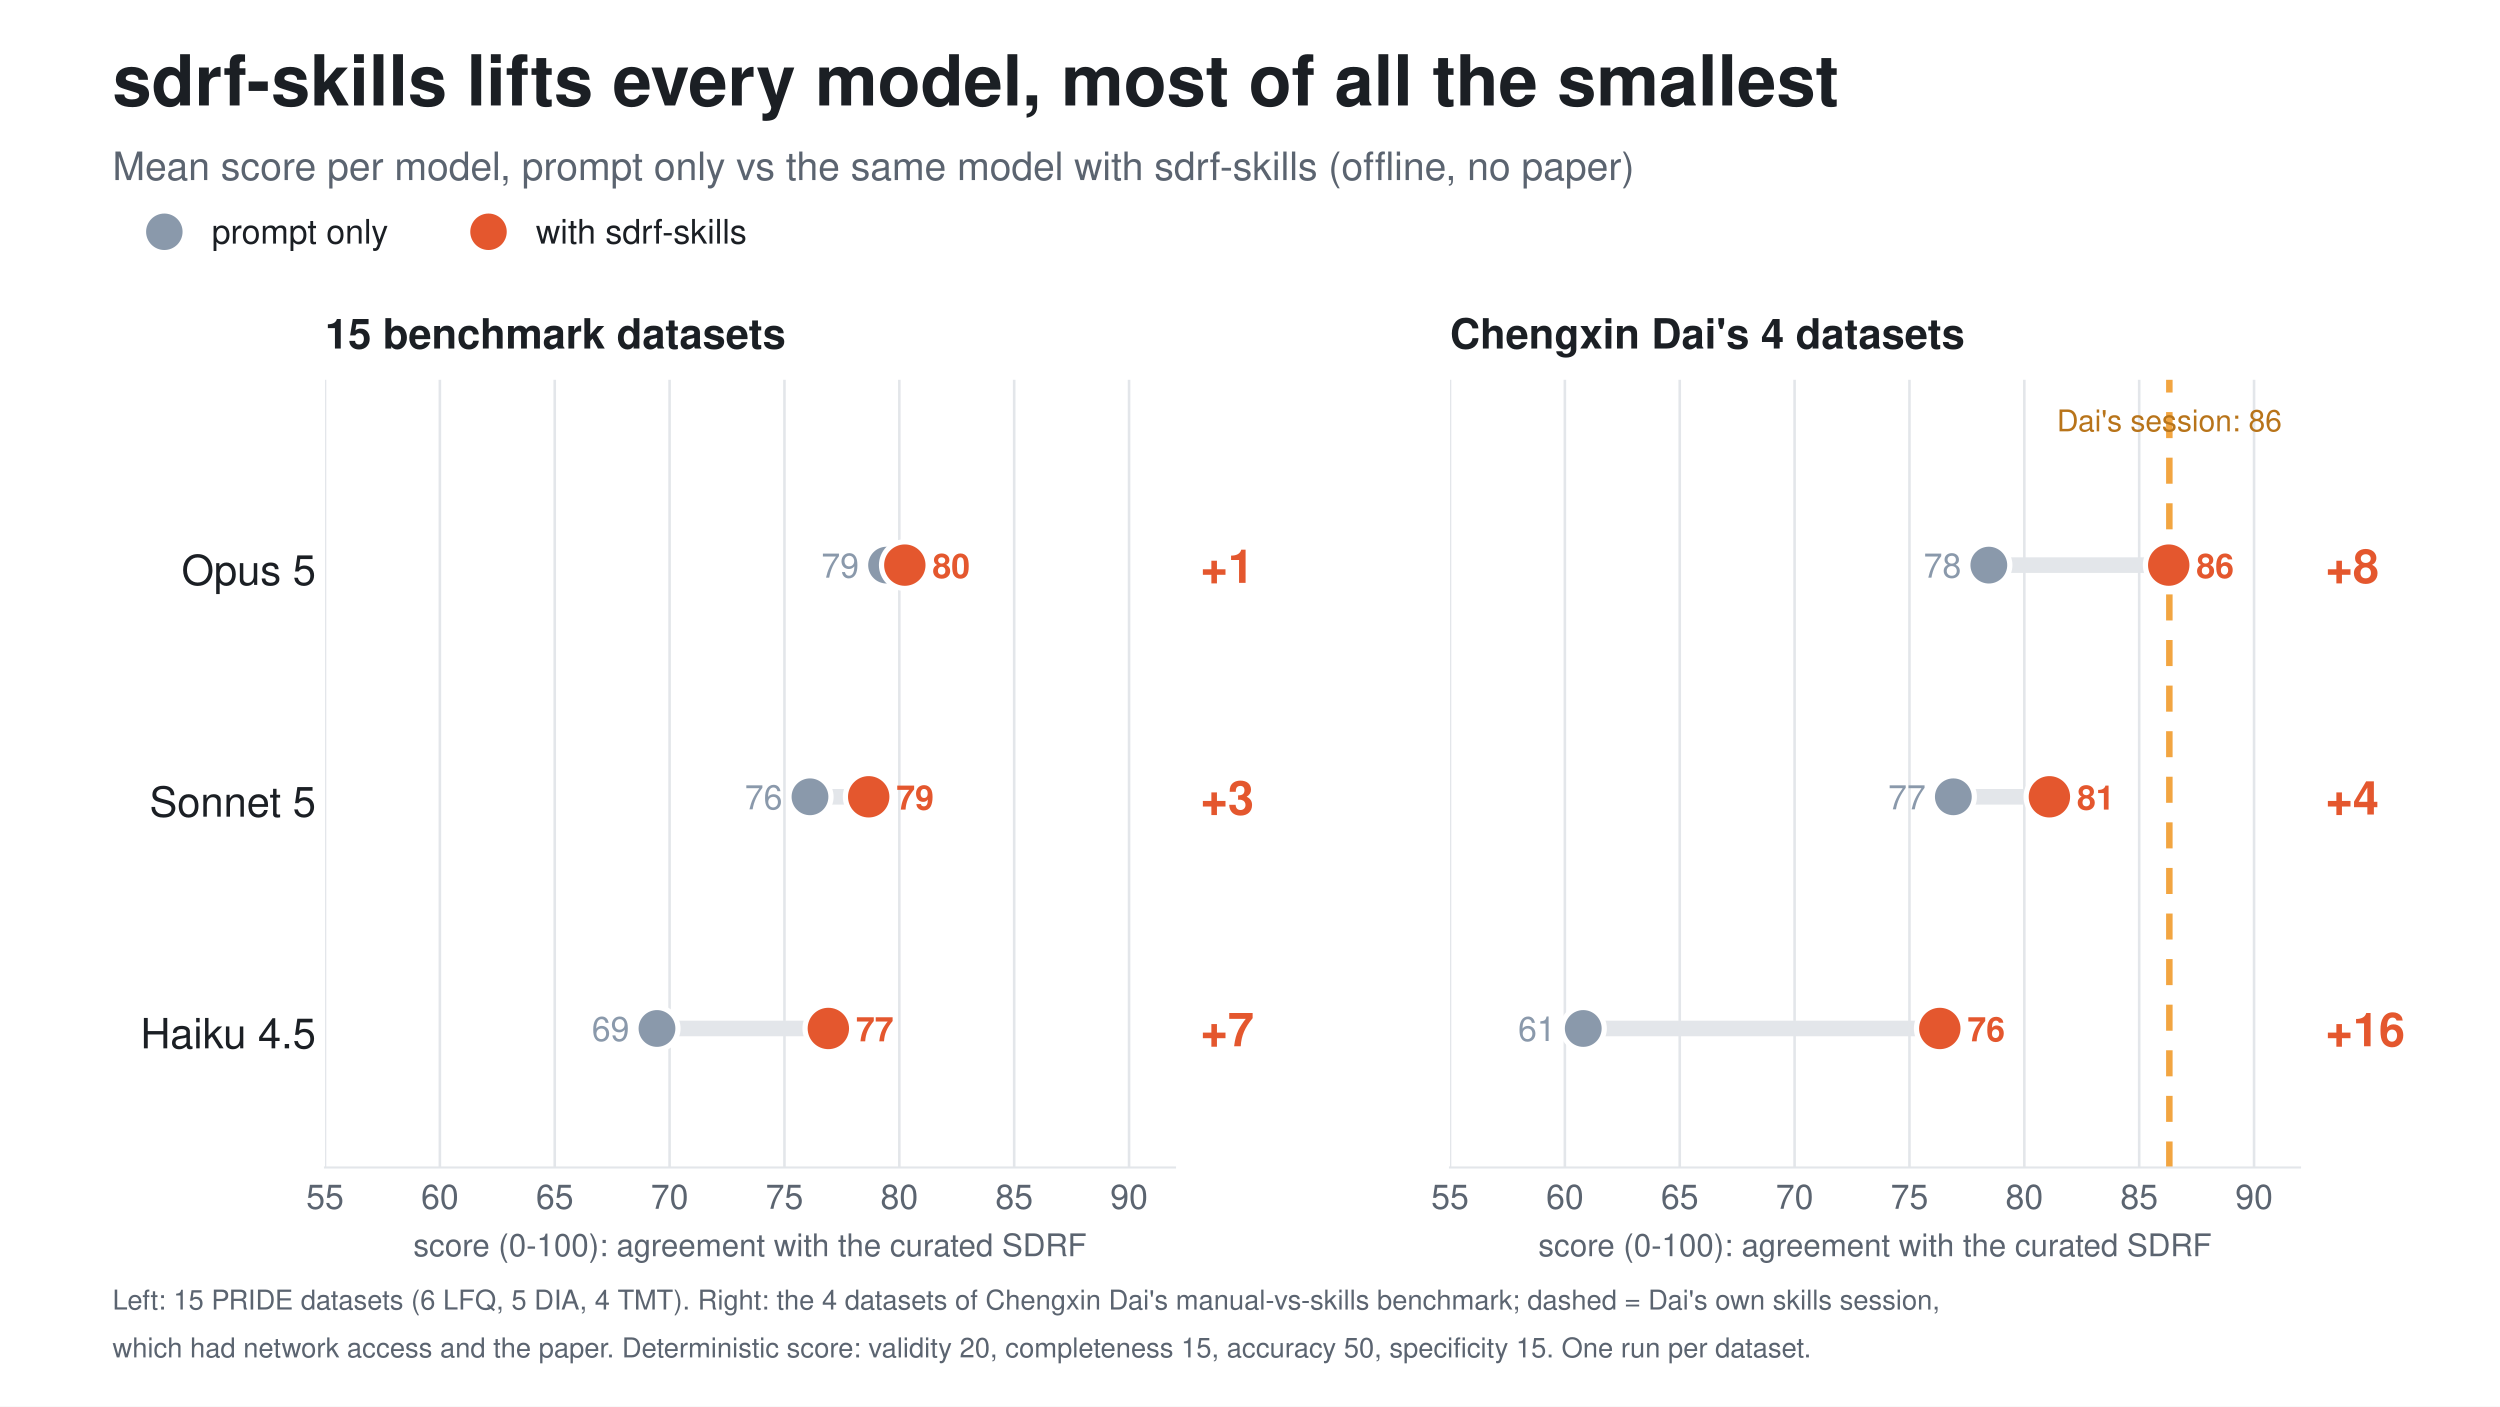
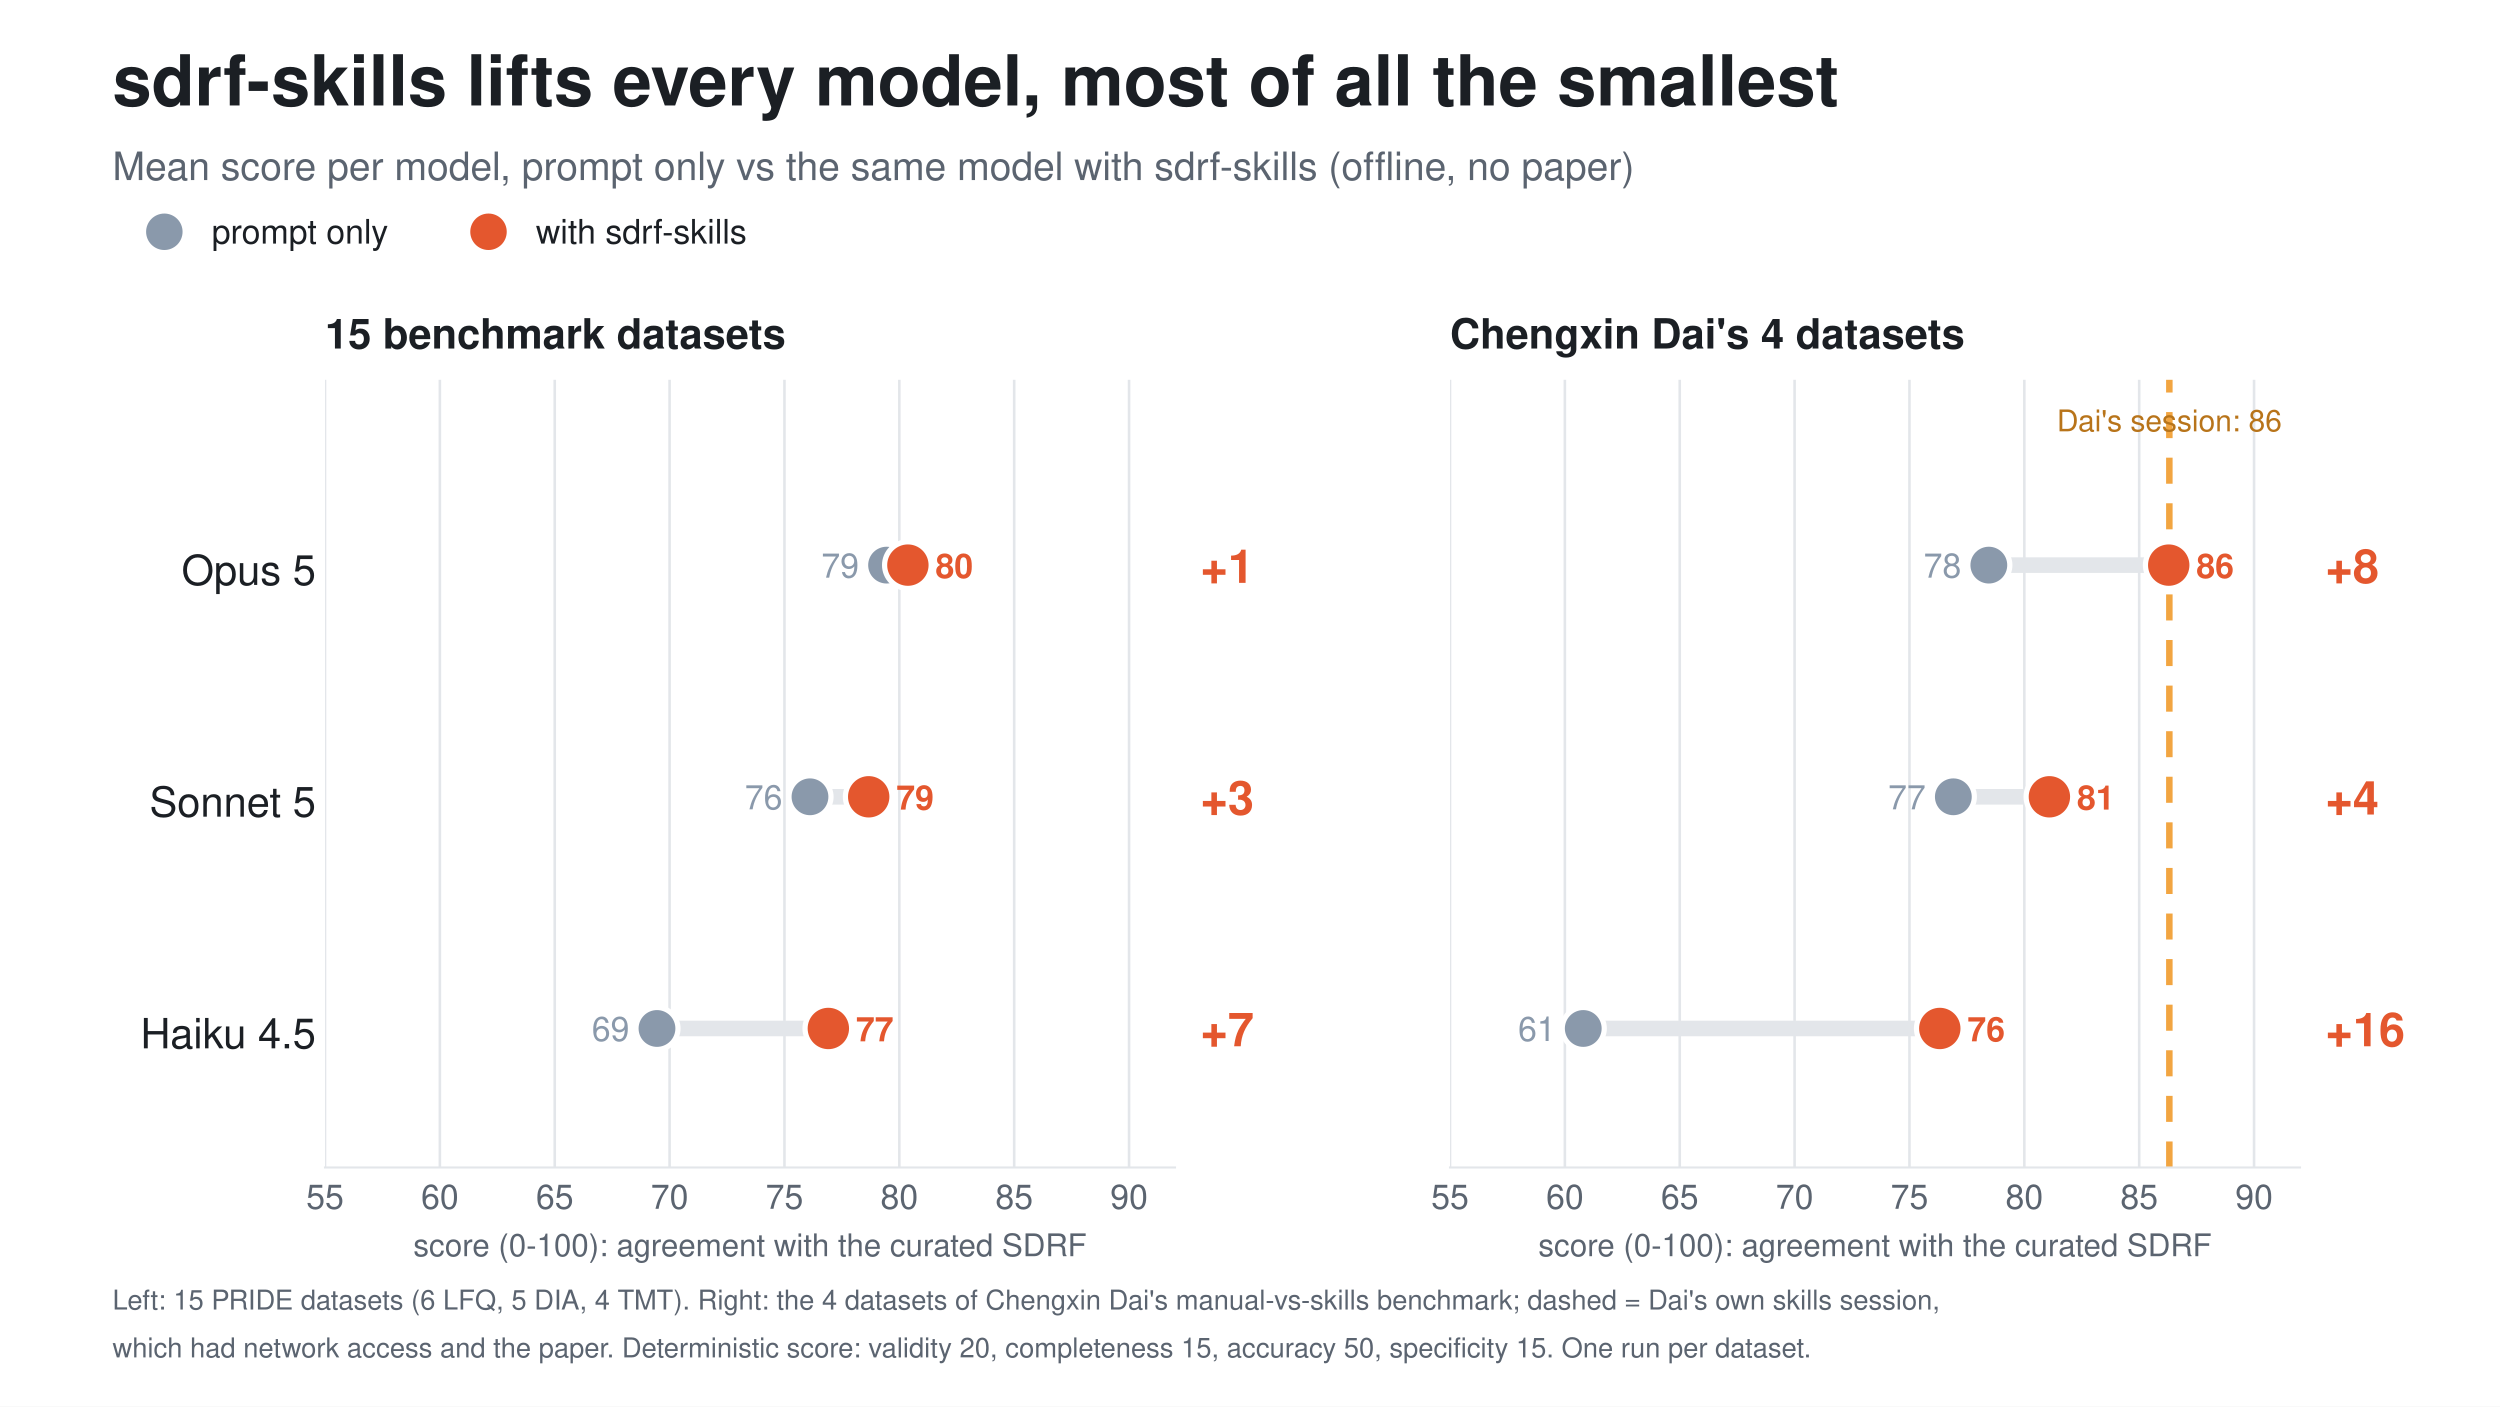
<svg xmlns="http://www.w3.org/2000/svg" xmlns:xlink="http://www.w3.org/1999/xlink" width="959.76pt" height="540pt" viewBox="0 0 959.76 540" version="1.1">
  <defs>
    <style type="text/css">*{stroke-linejoin: round; stroke-linecap: butt}</style>
  </defs>
  <g id="figure_1">
    <g id="patch_1">
      <path d="M 0 540  L 959.76 540  L 959.76 0  L 0 0  z " style="fill: #ffffff" />
    </g>
    <g id="axes_1">
      <g id="patch_2">
        <path d="M 124.769 448.2  L 451.087 448.2  L 451.087 145.8  L 124.769 145.8  z " style="fill: #ffffff" />
      </g>
      <g id="matplotlib.axis_1">
        <g id="xtick_1">
          <g id="line2d_1">
-             <path d="M 124.769 448.2  L 124.769 145.8  " clip-path="url(#p3bbed94d7a)" style="fill: none; stroke: #e3e6ea; stroke-linecap: square" />
+             <path d="M 124.769 448.2  L 124.769 145.8  " clip-path="url(#p6b997516c2)" style="fill: none; stroke: #e3e6ea; stroke-linecap: square" />
          </g>
          <g id="line2d_2" />
          <g id="text_1">
            <text style="font-size: 13px; font-family: 'Helvetica Neue', 'Helvetica', 'Arial', 'DejaVu Sans'; text-anchor: middle; fill: #5b6470" x="124.769" y="464.076" transform="rotate(-0 124.7688 464.076)">55</text>
          </g>
        </g>
        <g id="xtick_2">
          <g id="line2d_3">
-             <path d="M 168.866 448.2  L 168.866 145.8  " clip-path="url(#p3bbed94d7a)" style="fill: none; stroke: #e3e6ea; stroke-linecap: square" />
+             <path d="M 168.866 448.2  L 168.866 145.8  " clip-path="url(#p6b997516c2)" style="fill: none; stroke: #e3e6ea; stroke-linecap: square" />
          </g>
          <g id="line2d_4" />
          <g id="text_2">
            <text style="font-size: 13px; font-family: 'Helvetica Neue', 'Helvetica', 'Arial', 'DejaVu Sans'; text-anchor: middle; fill: #5b6470" x="168.866" y="464.076" transform="rotate(-0 168.8659 464.076)">60</text>
          </g>
        </g>
        <g id="xtick_3">
          <g id="line2d_5">
-             <path d="M 212.963 448.2  L 212.963 145.8  " clip-path="url(#p3bbed94d7a)" style="fill: none; stroke: #e3e6ea; stroke-linecap: square" />
+             <path d="M 212.963 448.2  L 212.963 145.8  " clip-path="url(#p6b997516c2)" style="fill: none; stroke: #e3e6ea; stroke-linecap: square" />
          </g>
          <g id="line2d_6" />
          <g id="text_3">
            <text style="font-size: 13px; font-family: 'Helvetica Neue', 'Helvetica', 'Arial', 'DejaVu Sans'; text-anchor: middle; fill: #5b6470" x="212.963" y="464.076" transform="rotate(-0 212.963 464.076)">65</text>
          </g>
        </g>
        <g id="xtick_4">
          <g id="line2d_7">
-             <path d="M 257.06 448.2  L 257.06 145.8  " clip-path="url(#p3bbed94d7a)" style="fill: none; stroke: #e3e6ea; stroke-linecap: square" />
+             <path d="M 257.06 448.2  L 257.06 145.8  " clip-path="url(#p6b997516c2)" style="fill: none; stroke: #e3e6ea; stroke-linecap: square" />
          </g>
          <g id="line2d_8" />
          <g id="text_4">
            <text style="font-size: 13px; font-family: 'Helvetica Neue', 'Helvetica', 'Arial', 'DejaVu Sans'; text-anchor: middle; fill: #5b6470" x="257.06" y="464.076" transform="rotate(-0 257.06 464.076)">70</text>
          </g>
        </g>
        <g id="xtick_5">
          <g id="line2d_9">
-             <path d="M 301.157 448.2  L 301.157 145.8  " clip-path="url(#p3bbed94d7a)" style="fill: none; stroke: #e3e6ea; stroke-linecap: square" />
+             <path d="M 301.157 448.2  L 301.157 145.8  " clip-path="url(#p6b997516c2)" style="fill: none; stroke: #e3e6ea; stroke-linecap: square" />
          </g>
          <g id="line2d_10" />
          <g id="text_5">
            <text style="font-size: 13px; font-family: 'Helvetica Neue', 'Helvetica', 'Arial', 'DejaVu Sans'; text-anchor: middle; fill: #5b6470" x="301.157" y="464.076" transform="rotate(-0 301.1571 464.076)">75</text>
          </g>
        </g>
        <g id="xtick_6">
          <g id="line2d_11">
-             <path d="M 345.254 448.2  L 345.254 145.8  " clip-path="url(#p3bbed94d7a)" style="fill: none; stroke: #e3e6ea; stroke-linecap: square" />
+             <path d="M 345.254 448.2  L 345.254 145.8  " clip-path="url(#p6b997516c2)" style="fill: none; stroke: #e3e6ea; stroke-linecap: square" />
          </g>
          <g id="line2d_12" />
          <g id="text_6">
            <text style="font-size: 13px; font-family: 'Helvetica Neue', 'Helvetica', 'Arial', 'DejaVu Sans'; text-anchor: middle; fill: #5b6470" x="345.254" y="464.076" transform="rotate(-0 345.2542 464.076)">80</text>
          </g>
        </g>
        <g id="xtick_7">
          <g id="line2d_13">
-             <path d="M 389.351 448.2  L 389.351 145.8  " clip-path="url(#p3bbed94d7a)" style="fill: none; stroke: #e3e6ea; stroke-linecap: square" />
+             <path d="M 389.351 448.2  L 389.351 145.8  " clip-path="url(#p6b997516c2)" style="fill: none; stroke: #e3e6ea; stroke-linecap: square" />
          </g>
          <g id="line2d_14" />
          <g id="text_7">
            <text style="font-size: 13px; font-family: 'Helvetica Neue', 'Helvetica', 'Arial', 'DejaVu Sans'; text-anchor: middle; fill: #5b6470" x="389.351" y="464.076" transform="rotate(-0 389.3513 464.076)">85</text>
          </g>
        </g>
        <g id="xtick_8">
          <g id="line2d_15">
-             <path d="M 433.448 448.2  L 433.448 145.8  " clip-path="url(#p3bbed94d7a)" style="fill: none; stroke: #e3e6ea; stroke-linecap: square" />
+             <path d="M 433.448 448.2  L 433.448 145.8  " clip-path="url(#p6b997516c2)" style="fill: none; stroke: #e3e6ea; stroke-linecap: square" />
          </g>
          <g id="line2d_16" />
          <g id="text_8">
            <text style="font-size: 13px; font-family: 'Helvetica Neue', 'Helvetica', 'Arial', 'DejaVu Sans'; text-anchor: middle; fill: #5b6470" x="433.448" y="464.076" transform="rotate(-0 433.4484 464.076)">90</text>
          </g>
        </g>
        <g id="text_9">
          <text style="font-size: 12px; font-family: 'Helvetica Neue', 'Helvetica', 'Arial', 'DejaVu Sans'; text-anchor: middle; fill: #5b6470" x="287.928" y="482.269" transform="rotate(-0 287.928 482.269)">score (0-100): agreement with the curated SDRF</text>
        </g>
      </g>
      <g id="matplotlib.axis_2">
        <g id="ytick_1">
          <g id="line2d_17" />
          <g id="text_10">
            <text style="font-size: 16px; font-family: 'Helvetica Neue', 'Helvetica', 'Arial', 'DejaVu Sans'; text-anchor: end; fill: #1b1f24" x="121.269" y="224.569" transform="rotate(-0 121.2688 224.5689)">Opus 5</text>
          </g>
        </g>
        <g id="ytick_2">
          <g id="line2d_18" />
          <g id="text_11">
            <text style="font-size: 16px; font-family: 'Helvetica Neue', 'Helvetica', 'Arial', 'DejaVu Sans'; text-anchor: end; fill: #1b1f24" x="121.269" y="313.51" transform="rotate(-0 121.2688 313.5101)">Sonnet 5</text>
          </g>
        </g>
        <g id="ytick_3">
          <g id="line2d_19" />
          <g id="text_12">
            <text style="font-size: 16px; font-family: 'Helvetica Neue', 'Helvetica', 'Arial', 'DejaVu Sans'; text-anchor: end; fill: #1b1f24" x="121.269" y="402.451" transform="rotate(-0 121.2688 402.4513)">Haiku 4.5</text>
          </g>
        </g>
      </g>
      <g id="line2d_20">
-         <path d="M 340.36 216.953  L 347.365 216.953  " clip-path="url(#p3bbed94d7a)" style="fill: none; stroke: #e3e6ea; stroke-width: 6; stroke-linecap: round" />
+         <path d="M 340.36 216.953  L 348.541 216.953  " clip-path="url(#p6b997516c2)" style="fill: none; stroke: #e3e6ea; stroke-width: 6; stroke-linecap: round" />
      </g>
      <g id="line2d_21">
-         <path d="M 310.957 305.894  L 333.5 305.894  " clip-path="url(#p3bbed94d7a)" style="fill: none; stroke: #e3e6ea; stroke-width: 6; stroke-linecap: round" />
+         <path d="M 310.957 305.894  L 333.5 305.894  " clip-path="url(#p6b997516c2)" style="fill: none; stroke: #e3e6ea; stroke-width: 6; stroke-linecap: round" />
      </g>
      <g id="line2d_22">
-         <path d="M 252.219 394.835  L 318.006 394.835  " clip-path="url(#p3bbed94d7a)" style="fill: none; stroke: #e3e6ea; stroke-width: 6; stroke-linecap: round" />
+         <path d="M 252.219 394.835  L 318.006 394.835  " clip-path="url(#p6b997516c2)" style="fill: none; stroke: #e3e6ea; stroke-width: 6; stroke-linecap: round" />
      </g>
      <g id="patch_3">
        <path d="M 124.769 448.2  L 451.087 448.2  " style="fill: none; stroke: #e3e6ea; stroke-width: 0.8; stroke-linejoin: miter; stroke-linecap: square" />
      </g>
      <g id="PathCollection_1">
        <defs>
-           <path id="m942dc40a9a" d="M 0 8.062  C 2.138 8.062 4.189 7.213 5.701 5.701  C 7.213 4.189 8.062 2.138 8.062 0  C 8.062 -2.138 7.213 -4.189 5.701 -5.701  C 4.189 -7.213 2.138 -8.062 0 -8.062  C -2.138 -8.062 -4.189 -7.213 -5.701 -5.701  C -7.213 -4.189 -8.062 -2.138 -8.062 0  C -8.062 2.138 -7.213 4.189 -5.701 5.701  C -4.189 7.213 -2.138 8.062 0 8.062  z " style="stroke: #ffffff; stroke-width: 2" />
+           <path id="m262d3d9e04" d="M 0 8.062  C 2.138 8.062 4.189 7.213 5.701 5.701  C 7.213 4.189 8.062 2.138 8.062 0  C 8.062 -2.138 7.213 -4.189 5.701 -5.701  C 4.189 -7.213 2.138 -8.062 0 -8.062  C -2.138 -8.062 -4.189 -7.213 -5.701 -5.701  C -7.213 -4.189 -8.062 -2.138 -8.062 0  C -8.062 2.138 -7.213 4.189 -5.701 5.701  C -4.189 7.213 -2.138 8.062 0 8.062  z " style="stroke: #ffffff; stroke-width: 2" />
        </defs>
-         <g clip-path="url(#p3bbed94d7a)">
-           <use xlink:href="#m942dc40a9a" x="340.36" y="216.953" style="fill: #8a99ab; stroke: #ffffff; stroke-width: 2" />
+         <g clip-path="url(#p6b997516c2)">
+           <use xlink:href="#m262d3d9e04" x="340.36" y="216.953" style="fill: #8a99ab; stroke: #ffffff; stroke-width: 2" />
        </g>
      </g>
      <g id="text_13">
        <text style="font-size: 13px; font-family: 'Helvetica Neue', 'Helvetica', 'Arial', 'DejaVu Sans'; text-anchor: end; fill: #8a99ab" x="329.776" y="221.756" transform="rotate(-0 329.7764 221.7564)">79</text>
      </g>
      <g id="text_14">
-         <text style="font-weight: 700; font-size: 13px; font-family: 'Helvetica Neue', 'Helvetica', 'Arial', 'DejaVu Sans'; text-anchor: start; fill: #e4572e" x="357.948" y="221.88" transform="rotate(-0 357.9484 221.8799)">80</text>
+         <text style="font-weight: 700; font-size: 13px; font-family: 'Helvetica Neue', 'Helvetica', 'Arial', 'DejaVu Sans'; text-anchor: start; fill: #e4572e" x="359.124" y="221.88" transform="rotate(-0 359.1243 221.8799)">80</text>
      </g>
      <g id="text_15">
        <text style="font-weight: 700; font-size: 18px; font-family: 'Helvetica Neue', 'Helvetica', 'Arial', 'DejaVu Sans'; text-anchor: start; fill: #e4572e" x="460.877" y="223.775" transform="rotate(-0 460.8768 223.7749)">+1</text>
      </g>
      <g id="PathCollection_2">
-         <g clip-path="url(#p3bbed94d7a)">
-           <use xlink:href="#m942dc40a9a" x="310.957" y="305.894" style="fill: #8a99ab; stroke: #ffffff; stroke-width: 2" />
+         <g clip-path="url(#p6b997516c2)">
+           <use xlink:href="#m262d3d9e04" x="310.957" y="305.894" style="fill: #8a99ab; stroke: #ffffff; stroke-width: 2" />
        </g>
      </g>
      <g id="text_16">
        <text style="font-size: 13px; font-family: 'Helvetica Neue', 'Helvetica', 'Arial', 'DejaVu Sans'; text-anchor: end; fill: #8a99ab" x="300.373" y="310.698" transform="rotate(-0 300.3732 310.6976)">76</text>
      </g>
      <g id="text_17">
        <text style="font-weight: 700; font-size: 13px; font-family: 'Helvetica Neue', 'Helvetica', 'Arial', 'DejaVu Sans'; text-anchor: start; fill: #e4572e" x="344.083" y="310.821" transform="rotate(-0 344.0835 310.8211)">79</text>
      </g>
      <g id="text_18">
        <text style="font-weight: 700; font-size: 18px; font-family: 'Helvetica Neue', 'Helvetica', 'Arial', 'DejaVu Sans'; text-anchor: start; fill: #e4572e" x="460.877" y="312.716" transform="rotate(-0 460.8768 312.7161)">+3</text>
      </g>
      <g id="PathCollection_3">
-         <g clip-path="url(#p3bbed94d7a)">
-           <use xlink:href="#m942dc40a9a" x="252.219" y="394.835" style="fill: #8a99ab; stroke: #ffffff; stroke-width: 2" />
+         <g clip-path="url(#p6b997516c2)">
+           <use xlink:href="#m262d3d9e04" x="252.219" y="394.835" style="fill: #8a99ab; stroke: #ffffff; stroke-width: 2" />
        </g>
      </g>
      <g id="text_19">
        <text style="font-size: 13px; font-family: 'Helvetica Neue', 'Helvetica', 'Arial', 'DejaVu Sans'; text-anchor: end; fill: #8a99ab" x="241.635" y="399.639" transform="rotate(-0 241.6353 399.6388)">69</text>
      </g>
      <g id="text_20">
        <text style="font-weight: 700; font-size: 13px; font-family: 'Helvetica Neue', 'Helvetica', 'Arial', 'DejaVu Sans'; text-anchor: start; fill: #e4572e" x="328.589" y="399.762" transform="rotate(-0 328.5891 399.7623)">77</text>
      </g>
      <g id="text_21">
        <text style="font-weight: 700; font-size: 18px; font-family: 'Helvetica Neue', 'Helvetica', 'Arial', 'DejaVu Sans'; text-anchor: start; fill: #e4572e" x="460.877" y="401.657" transform="rotate(-0 460.8768 401.6573)">+7</text>
      </g>
      <g id="text_22">
        <text style="font-weight: 700; font-size: 16px; font-family: 'Helvetica Neue', 'Helvetica', 'Arial', 'DejaVu Sans'; text-anchor: start; fill: #1b1f24" x="124.769" y="133.8" transform="rotate(-0 124.7688 133.8)">15 benchmark datasets</text>
      </g>
      <g id="PathCollection_4">
        <defs>
-           <path id="m48905d40f3" d="M 0 8.944  C 2.372 8.944 4.647 8.002 6.325 6.325  C 8.002 4.647 8.944 2.372 8.944 0  C 8.944 -2.372 8.002 -4.647 6.325 -6.325  C 4.647 -8.002 2.372 -8.944 0 -8.944  C -2.372 -8.944 -4.647 -8.002 -6.325 -6.325  C -8.002 -4.647 -8.944 -2.372 -8.944 0  C -8.944 2.372 -8.002 4.647 -6.325 6.325  C -4.647 8.002 -2.372 8.944 0 8.944  z " style="stroke: #ffffff; stroke-width: 2" />
+           <path id="mccf709d0e4" d="M 0 8.944  C 2.372 8.944 4.647 8.002 6.325 6.325  C 8.002 4.647 8.944 2.372 8.944 0  C 8.944 -2.372 8.002 -4.647 6.325 -6.325  C 4.647 -8.002 2.372 -8.944 0 -8.944  C -2.372 -8.944 -4.647 -8.002 -6.325 -6.325  C -8.002 -4.647 -8.944 -2.372 -8.944 0  C -8.944 2.372 -8.002 4.647 -6.325 6.325  C -4.647 8.002 -2.372 8.944 0 8.944  z " style="stroke: #ffffff; stroke-width: 2" />
        </defs>
-         <g clip-path="url(#p3bbed94d7a)">
-           <use xlink:href="#m48905d40f3" x="347.365" y="216.953" style="fill: #e4572e; stroke: #ffffff; stroke-width: 2" />
+         <g clip-path="url(#p6b997516c2)">
+           <use xlink:href="#mccf709d0e4" x="348.541" y="216.953" style="fill: #e4572e; stroke: #ffffff; stroke-width: 2" />
        </g>
      </g>
      <g id="PathCollection_5">
-         <g clip-path="url(#p3bbed94d7a)">
-           <use xlink:href="#m48905d40f3" x="333.5" y="305.894" style="fill: #e4572e; stroke: #ffffff; stroke-width: 2" />
+         <g clip-path="url(#p6b997516c2)">
+           <use xlink:href="#mccf709d0e4" x="333.5" y="305.894" style="fill: #e4572e; stroke: #ffffff; stroke-width: 2" />
        </g>
      </g>
      <g id="PathCollection_6">
-         <g clip-path="url(#p3bbed94d7a)">
-           <use xlink:href="#m48905d40f3" x="318.006" y="394.835" style="fill: #e4572e; stroke: #ffffff; stroke-width: 2" />
+         <g clip-path="url(#p6b997516c2)">
+           <use xlink:href="#mccf709d0e4" x="318.006" y="394.835" style="fill: #e4572e; stroke: #ffffff; stroke-width: 2" />
        </g>
      </g>
    </g>
    <g id="axes_2">
      <g id="patch_4">
        <path d="M 556.661 448.2  L 882.979 448.2  L 882.979 145.8  L 556.661 145.8  z " style="fill: #ffffff" />
      </g>
      <g id="matplotlib.axis_3">
        <g id="xtick_9">
          <g id="line2d_23">
-             <path d="M 556.661 448.2  L 556.661 145.8  " clip-path="url(#p876c430f86)" style="fill: none; stroke: #e3e6ea; stroke-linecap: square" />
+             <path d="M 556.661 448.2  L 556.661 145.8  " clip-path="url(#p9a4cdb42b3)" style="fill: none; stroke: #e3e6ea; stroke-linecap: square" />
          </g>
          <g id="line2d_24" />
          <g id="text_23">
            <text style="font-size: 13px; font-family: 'Helvetica Neue', 'Helvetica', 'Arial', 'DejaVu Sans'; text-anchor: middle; fill: #5b6470" x="556.661" y="464.076" transform="rotate(-0 556.6608 464.076)">55</text>
          </g>
        </g>
        <g id="xtick_10">
          <g id="line2d_25">
-             <path d="M 600.758 448.2  L 600.758 145.8  " clip-path="url(#p876c430f86)" style="fill: none; stroke: #e3e6ea; stroke-linecap: square" />
+             <path d="M 600.758 448.2  L 600.758 145.8  " clip-path="url(#p9a4cdb42b3)" style="fill: none; stroke: #e3e6ea; stroke-linecap: square" />
          </g>
          <g id="line2d_26" />
          <g id="text_24">
            <text style="font-size: 13px; font-family: 'Helvetica Neue', 'Helvetica', 'Arial', 'DejaVu Sans'; text-anchor: middle; fill: #5b6470" x="600.758" y="464.076" transform="rotate(-0 600.7579 464.076)">60</text>
          </g>
        </g>
        <g id="xtick_11">
          <g id="line2d_27">
-             <path d="M 644.855 448.2  L 644.855 145.8  " clip-path="url(#p876c430f86)" style="fill: none; stroke: #e3e6ea; stroke-linecap: square" />
+             <path d="M 644.855 448.2  L 644.855 145.8  " clip-path="url(#p9a4cdb42b3)" style="fill: none; stroke: #e3e6ea; stroke-linecap: square" />
          </g>
          <g id="line2d_28" />
          <g id="text_25">
            <text style="font-size: 13px; font-family: 'Helvetica Neue', 'Helvetica', 'Arial', 'DejaVu Sans'; text-anchor: middle; fill: #5b6470" x="644.855" y="464.076" transform="rotate(-0 644.855 464.076)">65</text>
          </g>
        </g>
        <g id="xtick_12">
          <g id="line2d_29">
-             <path d="M 688.952 448.2  L 688.952 145.8  " clip-path="url(#p876c430f86)" style="fill: none; stroke: #e3e6ea; stroke-linecap: square" />
+             <path d="M 688.952 448.2  L 688.952 145.8  " clip-path="url(#p9a4cdb42b3)" style="fill: none; stroke: #e3e6ea; stroke-linecap: square" />
          </g>
          <g id="line2d_30" />
          <g id="text_26">
            <text style="font-size: 13px; font-family: 'Helvetica Neue', 'Helvetica', 'Arial', 'DejaVu Sans'; text-anchor: middle; fill: #5b6470" x="688.952" y="464.076" transform="rotate(-0 688.952 464.076)">70</text>
          </g>
        </g>
        <g id="xtick_13">
          <g id="line2d_31">
-             <path d="M 733.049 448.2  L 733.049 145.8  " clip-path="url(#p876c430f86)" style="fill: none; stroke: #e3e6ea; stroke-linecap: square" />
+             <path d="M 733.049 448.2  L 733.049 145.8  " clip-path="url(#p9a4cdb42b3)" style="fill: none; stroke: #e3e6ea; stroke-linecap: square" />
          </g>
          <g id="line2d_32" />
          <g id="text_27">
            <text style="font-size: 13px; font-family: 'Helvetica Neue', 'Helvetica', 'Arial', 'DejaVu Sans'; text-anchor: middle; fill: #5b6470" x="733.049" y="464.076" transform="rotate(-0 733.0491 464.076)">75</text>
          </g>
        </g>
        <g id="xtick_14">
          <g id="line2d_33">
-             <path d="M 777.146 448.2  L 777.146 145.8  " clip-path="url(#p876c430f86)" style="fill: none; stroke: #e3e6ea; stroke-linecap: square" />
+             <path d="M 777.146 448.2  L 777.146 145.8  " clip-path="url(#p9a4cdb42b3)" style="fill: none; stroke: #e3e6ea; stroke-linecap: square" />
          </g>
          <g id="line2d_34" />
          <g id="text_28">
            <text style="font-size: 13px; font-family: 'Helvetica Neue', 'Helvetica', 'Arial', 'DejaVu Sans'; text-anchor: middle; fill: #5b6470" x="777.146" y="464.076" transform="rotate(-0 777.1462 464.076)">80</text>
          </g>
        </g>
        <g id="xtick_15">
          <g id="line2d_35">
-             <path d="M 821.243 448.2  L 821.243 145.8  " clip-path="url(#p876c430f86)" style="fill: none; stroke: #e3e6ea; stroke-linecap: square" />
+             <path d="M 821.243 448.2  L 821.243 145.8  " clip-path="url(#p9a4cdb42b3)" style="fill: none; stroke: #e3e6ea; stroke-linecap: square" />
          </g>
          <g id="line2d_36" />
          <g id="text_29">
            <text style="font-size: 13px; font-family: 'Helvetica Neue', 'Helvetica', 'Arial', 'DejaVu Sans'; text-anchor: middle; fill: #5b6470" x="821.243" y="464.076" transform="rotate(-0 821.2433 464.076)">85</text>
          </g>
        </g>
        <g id="xtick_16">
          <g id="line2d_37">
-             <path d="M 865.34 448.2  L 865.34 145.8  " clip-path="url(#p876c430f86)" style="fill: none; stroke: #e3e6ea; stroke-linecap: square" />
+             <path d="M 865.34 448.2  L 865.34 145.8  " clip-path="url(#p9a4cdb42b3)" style="fill: none; stroke: #e3e6ea; stroke-linecap: square" />
          </g>
          <g id="line2d_38" />
          <g id="text_30">
            <text style="font-size: 13px; font-family: 'Helvetica Neue', 'Helvetica', 'Arial', 'DejaVu Sans'; text-anchor: middle; fill: #5b6470" x="865.34" y="464.076" transform="rotate(-0 865.3404 464.076)">90</text>
          </g>
        </g>
        <g id="text_31">
          <text style="font-size: 12px; font-family: 'Helvetica Neue', 'Helvetica', 'Arial', 'DejaVu Sans'; text-anchor: middle; fill: #5b6470" x="719.82" y="482.269" transform="rotate(-0 719.82 482.269)">score (0-100): agreement with the curated SDRF</text>
        </g>
      </g>
      <g id="matplotlib.axis_4">
        <g id="ytick_4">
          <g id="line2d_39" />
        </g>
        <g id="ytick_5">
          <g id="line2d_40" />
        </g>
        <g id="ytick_6">
          <g id="line2d_41" />
        </g>
      </g>
      <g id="line2d_42">
-         <path d="M 763.521 216.953  L 832.587 216.953  " clip-path="url(#p876c430f86)" style="fill: none; stroke: #e3e6ea; stroke-width: 6; stroke-linecap: round" />
+         <path d="M 763.521 216.953  L 832.587 216.953  " clip-path="url(#p9a4cdb42b3)" style="fill: none; stroke: #e3e6ea; stroke-width: 6; stroke-linecap: round" />
      </g>
      <g id="line2d_43">
-         <path d="M 749.894 305.894  L 786.774 305.894  " clip-path="url(#p876c430f86)" style="fill: none; stroke: #e3e6ea; stroke-width: 6; stroke-linecap: round" />
+         <path d="M 749.894 305.894  L 786.774 305.894  " clip-path="url(#p9a4cdb42b3)" style="fill: none; stroke: #e3e6ea; stroke-width: 6; stroke-linecap: round" />
      </g>
      <g id="line2d_44">
-         <path d="M 607.816 394.835  L 744.692 394.835  " clip-path="url(#p876c430f86)" style="fill: none; stroke: #e3e6ea; stroke-width: 6; stroke-linecap: round" />
+         <path d="M 607.816 394.835  L 744.692 394.835  " clip-path="url(#p9a4cdb42b3)" style="fill: none; stroke: #e3e6ea; stroke-width: 6; stroke-linecap: round" />
      </g>
      <g id="line2d_45">
-         <path d="M 832.821 448.2  L 832.821 145.8  " clip-path="url(#p876c430f86)" style="fill: none; stroke-dasharray: 10,7.5; stroke-dashoffset: 0; stroke: #f2a541; stroke-width: 2.5" />
+         <path d="M 832.821 448.2  L 832.821 145.8  " clip-path="url(#p9a4cdb42b3)" style="fill: none; stroke-dasharray: 10,7.5; stroke-dashoffset: 0; stroke: #f2a541; stroke-width: 2.5" />
      </g>
      <g id="patch_5">
        <path d="M 556.661 448.2  L 882.979 448.2  " style="fill: none; stroke: #e3e6ea; stroke-width: 0.8; stroke-linejoin: miter; stroke-linecap: square" />
      </g>
      <g id="PathCollection_7">
-         <g clip-path="url(#p876c430f86)">
-           <use xlink:href="#m942dc40a9a" x="763.521" y="216.953" style="fill: #8a99ab; stroke: #ffffff; stroke-width: 2" />
+         <g clip-path="url(#p9a4cdb42b3)">
+           <use xlink:href="#m262d3d9e04" x="763.521" y="216.953" style="fill: #8a99ab; stroke: #ffffff; stroke-width: 2" />
        </g>
      </g>
      <g id="text_32">
        <text style="font-size: 13px; font-family: 'Helvetica Neue', 'Helvetica', 'Arial', 'DejaVu Sans'; text-anchor: end; fill: #8a99ab" x="752.937" y="221.756" transform="rotate(-0 752.9374 221.7564)">78</text>
      </g>
      <g id="text_33">
        <text style="font-weight: 700; font-size: 13px; font-family: 'Helvetica Neue', 'Helvetica', 'Arial', 'DejaVu Sans'; text-anchor: start; fill: #e4572e" x="843.171" y="221.88" transform="rotate(-0 843.1707 221.8799)">86</text>
      </g>
      <g id="text_34">
        <text style="font-weight: 700; font-size: 18px; font-family: 'Helvetica Neue', 'Helvetica', 'Arial', 'DejaVu Sans'; text-anchor: start; fill: #e4572e" x="892.769" y="223.775" transform="rotate(-0 892.7688 223.7749)">+8</text>
      </g>
      <g id="PathCollection_8">
-         <g clip-path="url(#p876c430f86)">
-           <use xlink:href="#m942dc40a9a" x="749.894" y="305.894" style="fill: #8a99ab; stroke: #ffffff; stroke-width: 2" />
+         <g clip-path="url(#p9a4cdb42b3)">
+           <use xlink:href="#m262d3d9e04" x="749.894" y="305.894" style="fill: #8a99ab; stroke: #ffffff; stroke-width: 2" />
        </g>
      </g>
      <g id="text_35">
        <text style="font-size: 13px; font-family: 'Helvetica Neue', 'Helvetica', 'Arial', 'DejaVu Sans'; text-anchor: end; fill: #8a99ab" x="739.311" y="310.698" transform="rotate(-0 739.3105 310.6976)">77</text>
      </g>
      <g id="text_36">
        <text style="font-weight: 700; font-size: 13px; font-family: 'Helvetica Neue', 'Helvetica', 'Arial', 'DejaVu Sans'; text-anchor: start; fill: #e4572e" x="797.358" y="310.821" transform="rotate(-0 797.3578 310.8211)">81</text>
      </g>
      <g id="text_37">
        <text style="font-weight: 700; font-size: 18px; font-family: 'Helvetica Neue', 'Helvetica', 'Arial', 'DejaVu Sans'; text-anchor: start; fill: #e4572e" x="892.769" y="312.716" transform="rotate(-0 892.7688 312.7161)">+4</text>
      </g>
      <g id="PathCollection_9">
-         <g clip-path="url(#p876c430f86)">
-           <use xlink:href="#m942dc40a9a" x="607.816" y="394.835" style="fill: #8a99ab; stroke: #ffffff; stroke-width: 2" />
+         <g clip-path="url(#p9a4cdb42b3)">
+           <use xlink:href="#m262d3d9e04" x="607.816" y="394.835" style="fill: #8a99ab; stroke: #ffffff; stroke-width: 2" />
        </g>
      </g>
      <g id="text_38">
        <text style="font-size: 13px; font-family: 'Helvetica Neue', 'Helvetica', 'Arial', 'DejaVu Sans'; text-anchor: end; fill: #8a99ab" x="597.233" y="399.639" transform="rotate(-0 597.2329 399.6388)">61</text>
      </g>
      <g id="text_39">
        <text style="font-weight: 700; font-size: 13px; font-family: 'Helvetica Neue', 'Helvetica', 'Arial', 'DejaVu Sans'; text-anchor: start; fill: #e4572e" x="755.275" y="399.762" transform="rotate(-0 755.275 399.7623)">76</text>
      </g>
      <g id="text_40">
        <text style="font-weight: 700; font-size: 18px; font-family: 'Helvetica Neue', 'Helvetica', 'Arial', 'DejaVu Sans'; text-anchor: start; fill: #e4572e" x="892.769" y="401.657" transform="rotate(-0 892.7688 401.6573)">+16</text>
      </g>
      <g id="text_41">
        <text style="font-size: 11.5px; font-family: 'Helvetica Neue', 'Helvetica', 'Arial', 'DejaVu Sans'; text-anchor: middle; fill: #b8741a" x="832.821" y="165.586" transform="rotate(-0 832.8208 165.5858)">Dai's session: 86</text>
      </g>
      <g id="text_42">
        <text style="font-weight: 700; font-size: 16px; font-family: 'Helvetica Neue', 'Helvetica', 'Arial', 'DejaVu Sans'; text-anchor: start; fill: #1b1f24" x="556.661" y="133.8" transform="rotate(-0 556.6608 133.8)">Chengxin Dai's 4 datasets</text>
      </g>
      <g id="PathCollection_10">
-         <g clip-path="url(#p876c430f86)">
-           <use xlink:href="#m48905d40f3" x="832.587" y="216.953" style="fill: #e4572e; stroke: #ffffff; stroke-width: 2" />
+         <g clip-path="url(#p9a4cdb42b3)">
+           <use xlink:href="#mccf709d0e4" x="832.587" y="216.953" style="fill: #e4572e; stroke: #ffffff; stroke-width: 2" />
        </g>
      </g>
      <g id="PathCollection_11">
-         <g clip-path="url(#p876c430f86)">
-           <use xlink:href="#m48905d40f3" x="786.774" y="305.894" style="fill: #e4572e; stroke: #ffffff; stroke-width: 2" />
+         <g clip-path="url(#p9a4cdb42b3)">
+           <use xlink:href="#mccf709d0e4" x="786.774" y="305.894" style="fill: #e4572e; stroke: #ffffff; stroke-width: 2" />
        </g>
      </g>
      <g id="PathCollection_12">
-         <g clip-path="url(#p876c430f86)">
-           <use xlink:href="#m48905d40f3" x="744.692" y="394.835" style="fill: #e4572e; stroke: #ffffff; stroke-width: 2" />
+         <g clip-path="url(#p9a4cdb42b3)">
+           <use xlink:href="#mccf709d0e4" x="744.692" y="394.835" style="fill: #e4572e; stroke: #ffffff; stroke-width: 2" />
        </g>
      </g>
    </g>
    <g id="text_43">
      <text style="font-weight: 700; font-size: 27px; font-family: 'Helvetica Neue', 'Helvetica', 'Arial', 'DejaVu Sans'; text-anchor: start; fill: #1b1f24" x="43.189" y="40.5" transform="rotate(-0 43.1892 40.5)">sdrf-skills lifts every model, most of all the smallest</text>
    </g>
    <g id="text_44">
      <text style="font-size: 15px; font-family: 'Helvetica Neue', 'Helvetica', 'Arial', 'DejaVu Sans'; text-anchor: start; fill: #5b6470" x="43.189" y="69.12" transform="rotate(-0 43.1892 69.12)">Mean score per model, prompt only vs the same model with sdrf-skills (offline, no paper)</text>
    </g>
    <g id="text_45">
      <text style="font-size: 10.5px; font-family: 'Helvetica Neue', 'Helvetica', 'Arial', 'DejaVu Sans'; fill: #5b6470" transform="translate(43.1892 502.7406)">Left: 15 PRIDE datasets (6 LFQ, 5 DIA, 4 TMT). Right: the 4 datasets of Chengxin Dai's manual-vs-skills benchmark; dashed = Dai's own skills session,</text>
      <text style="font-size: 10.5px; font-family: 'Helvetica Neue', 'Helvetica', 'Arial', 'DejaVu Sans'; fill: #5b6470" transform="translate(43.1892 521.1)">which had network access and the paper. Deterministic score: validity 20, completeness 15, accuracy 50, specificity 15. One run per dataset.</text>
    </g>
    <g id="legend_1">
      <g id="line2d_46">
        <defs>
-           <path id="m293c79c11d" d="M 0 6.5  C 1.724 6.5 3.377 5.815 4.596 4.596  C 5.815 3.377 6.5 1.724 6.5 0  C 6.5 -1.724 5.815 -3.377 4.596 -4.596  C 3.377 -5.815 1.724 -6.5 0 -6.5  C -1.724 -6.5 -3.377 -5.815 -4.596 -4.596  C -5.815 -3.377 -6.5 -1.724 -6.5 0  C -6.5 1.724 -5.815 3.377 -4.596 4.596  C -3.377 5.815 -1.724 6.5 0 6.5  z " style="stroke: #8a99ab" />
+           <path id="m682cd4d70a" d="M 0 6.5  C 1.724 6.5 3.377 5.815 4.596 4.596  C 5.815 3.377 6.5 1.724 6.5 0  C 6.5 -1.724 5.815 -3.377 4.596 -4.596  C 3.377 -5.815 1.724 -6.5 0 -6.5  C -1.724 -6.5 -3.377 -5.815 -4.596 -4.596  C -5.815 -3.377 -6.5 -1.724 -6.5 0  C -6.5 1.724 -5.815 3.377 -4.596 4.596  C -3.377 5.815 -1.724 6.5 0 6.5  z " style="stroke: #8a99ab" />
        </defs>
        <g>
-           <use xlink:href="#m293c79c11d" x="63.09" y="88.981" style="fill: #8a99ab; stroke: #8a99ab" />
+           <use xlink:href="#m682cd4d70a" x="63.09" y="88.981" style="fill: #8a99ab; stroke: #8a99ab" />
        </g>
      </g>
      <g id="text_46">
        <text style="font-size: 13px; font-family: 'Helvetica Neue', 'Helvetica', 'Arial', 'DejaVu Sans'; text-anchor: start; fill: #1b1f24" x="81.29" y="93.531" transform="rotate(-0 81.2904 93.531)">prompt only</text>
      </g>
      <g id="line2d_47">
        <defs>
-           <path id="m49d702050d" d="M 0 6.5  C 1.724 6.5 3.377 5.815 4.596 4.596  C 5.815 3.377 6.5 1.724 6.5 0  C 6.5 -1.724 5.815 -3.377 4.596 -4.596  C 3.377 -5.815 1.724 -6.5 0 -6.5  C -1.724 -6.5 -3.377 -5.815 -4.596 -4.596  C -5.815 -3.377 -6.5 -1.724 -6.5 0  C -6.5 1.724 -5.815 3.377 -4.596 4.596  C -3.377 5.815 -1.724 6.5 0 6.5  z " style="stroke: #e4572e" />
+           <path id="m6b794cebd4" d="M 0 6.5  C 1.724 6.5 3.377 5.815 4.596 4.596  C 5.815 3.377 6.5 1.724 6.5 0  C 6.5 -1.724 5.815 -3.377 4.596 -4.596  C 3.377 -5.815 1.724 -6.5 0 -6.5  C -1.724 -6.5 -3.377 -5.815 -4.596 -4.596  C -5.815 -3.377 -6.5 -1.724 -6.5 0  C -6.5 1.724 -5.815 3.377 -4.596 4.596  C -3.377 5.815 -1.724 6.5 0 6.5  z " style="stroke: #e4572e" />
        </defs>
        <g>
-           <use xlink:href="#m49d702050d" x="187.539" y="88.981" style="fill: #e4572e; stroke: #e4572e" />
+           <use xlink:href="#m6b794cebd4" x="187.539" y="88.981" style="fill: #e4572e; stroke: #e4572e" />
        </g>
      </g>
      <g id="text_47">
        <text style="font-size: 13px; font-family: 'Helvetica Neue', 'Helvetica', 'Arial', 'DejaVu Sans'; text-anchor: start; fill: #1b1f24" x="205.739" y="93.531" transform="rotate(-0 205.739 93.531)">with sdrf-skills</text>
      </g>
    </g>
  </g>
  <defs>
-     <clipPath id="p3bbed94d7a">
+     <clipPath id="p6b997516c2">
      <rect x="124.769" y="145.8" width="326.318" height="302.4" />
    </clipPath>
-     <clipPath id="p876c430f86">
+     <clipPath id="p9a4cdb42b3">
      <rect x="556.661" y="145.8" width="326.318" height="302.4" />
    </clipPath>
  </defs>
</svg>
